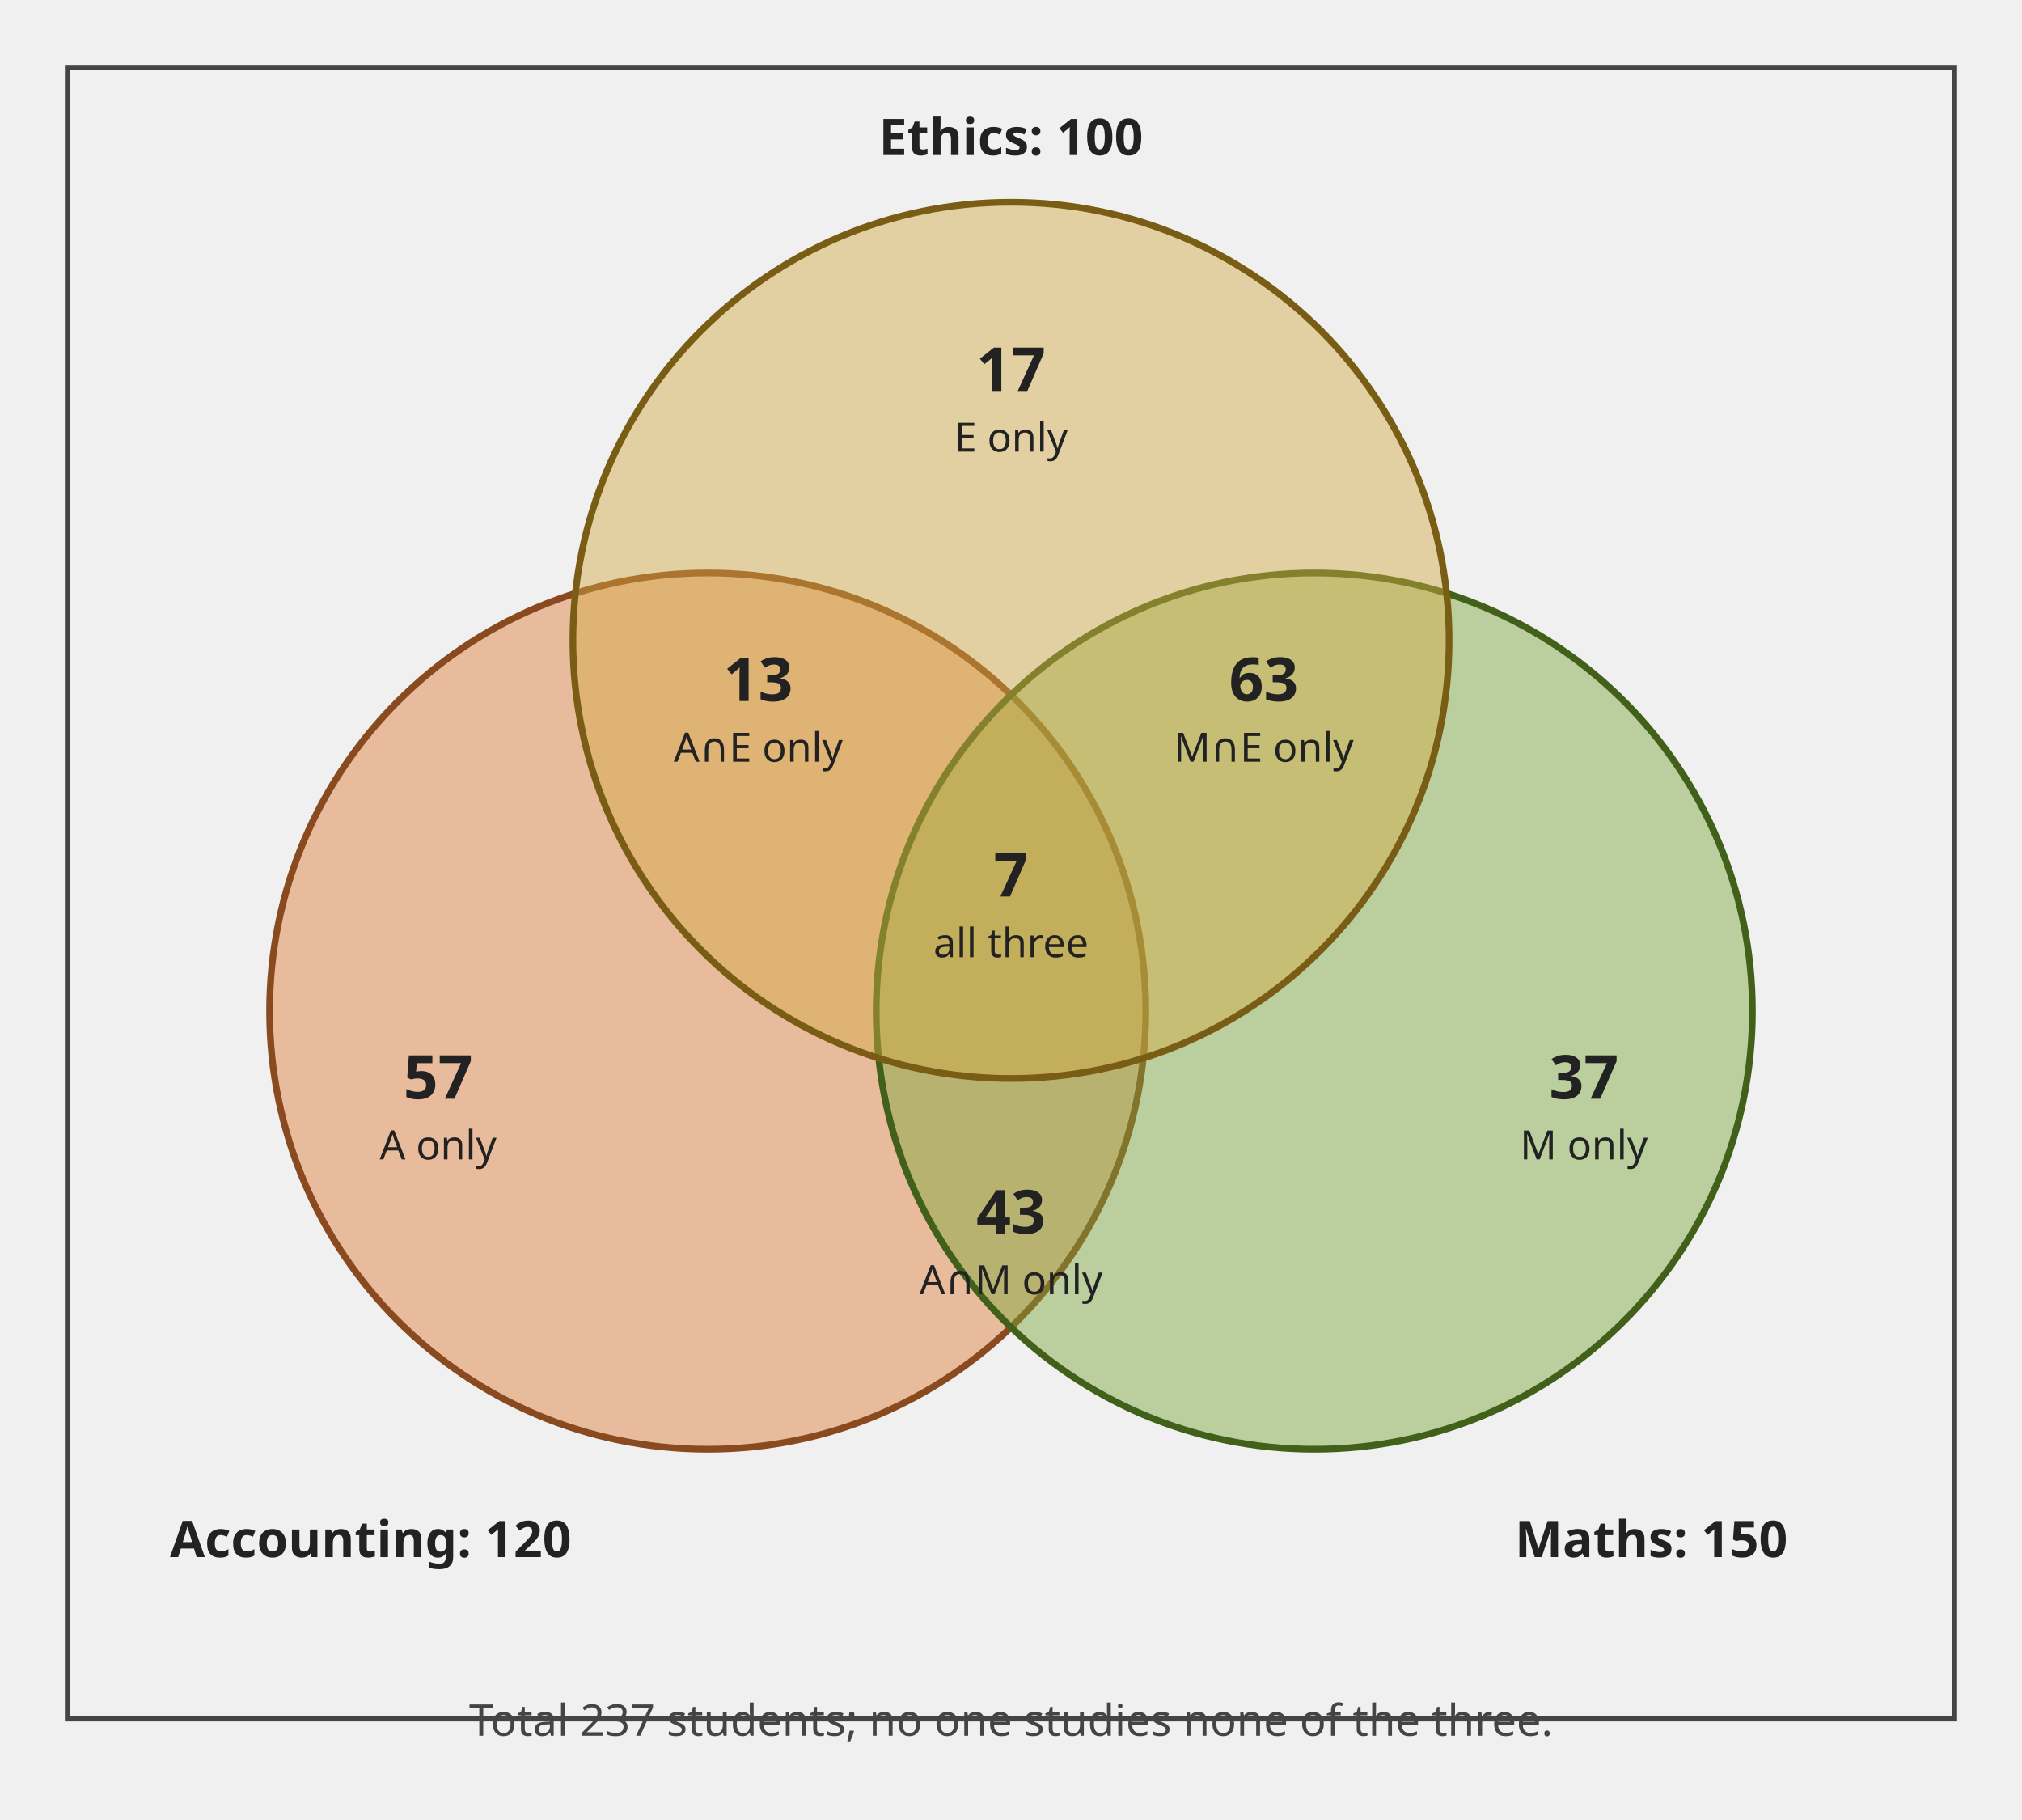
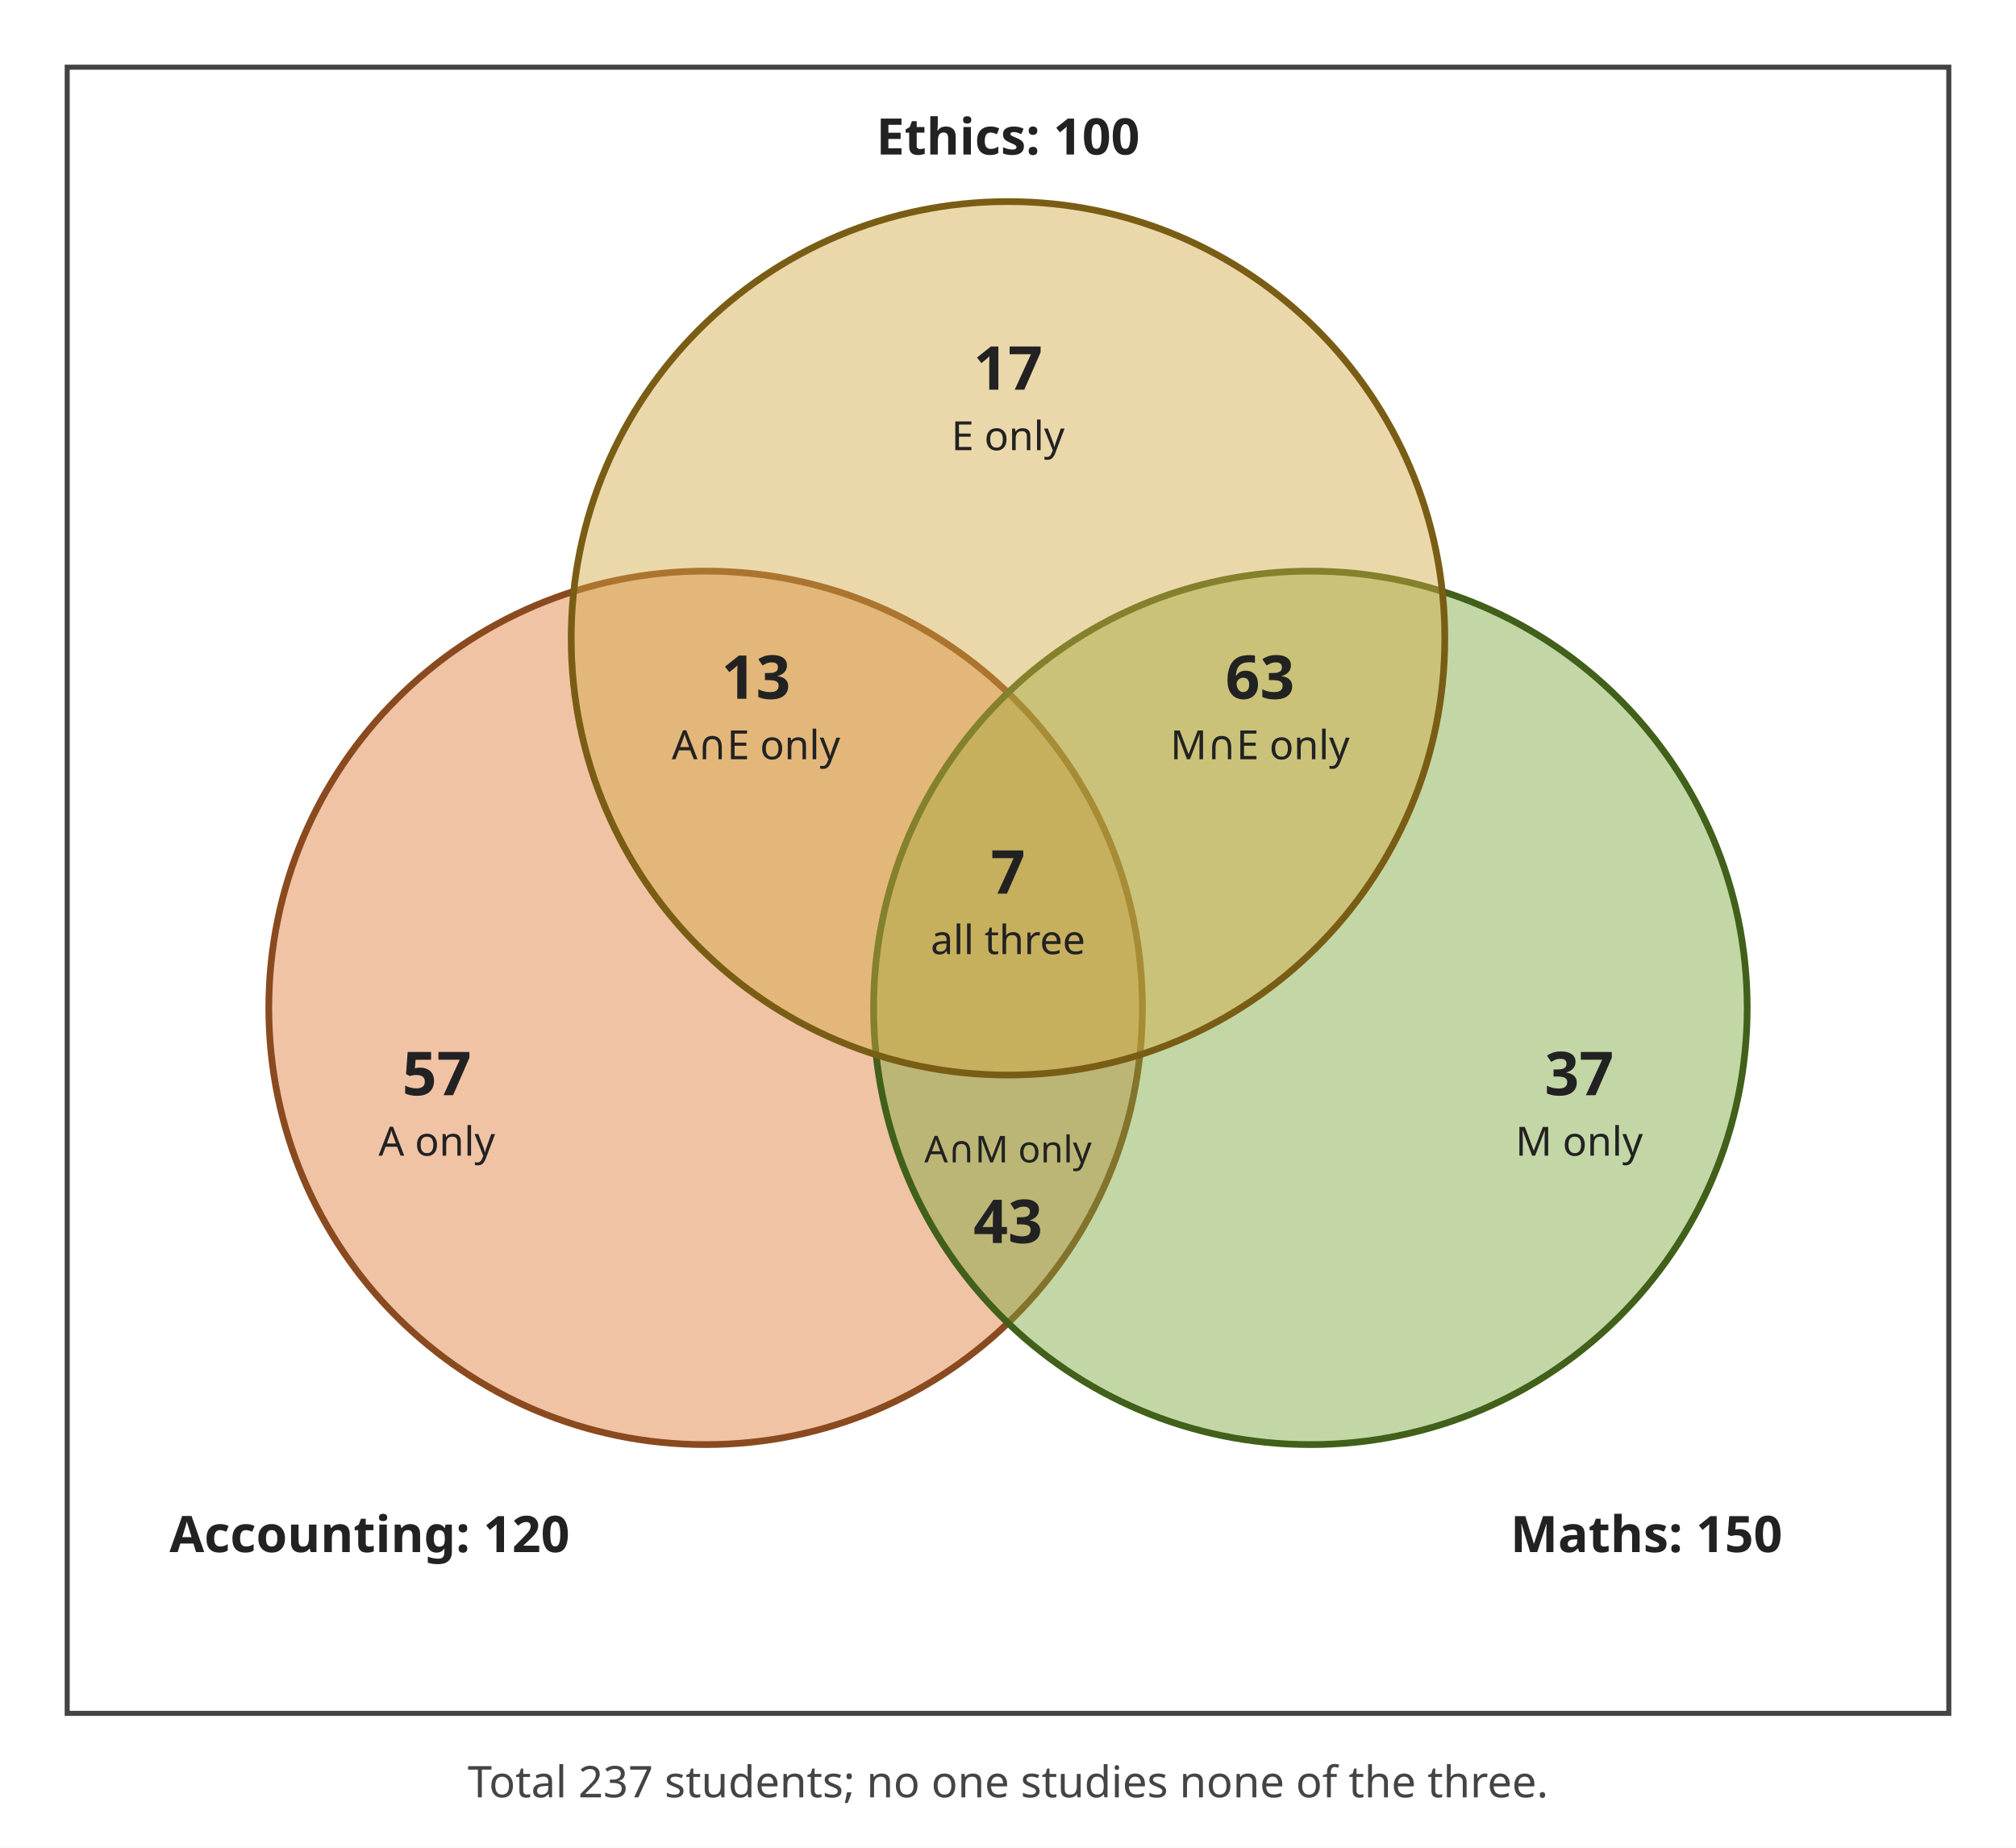
- <svg xmlns="http://www.w3.org/2000/svg" viewBox="0 0 600 540" width="600" height="540" font-family="sans-serif">
+ <svg xmlns="http://www.w3.org/2000/svg" viewBox="0 0 600 550" width="600" height="550" font-family="sans-serif">
+   <rect width="600" height="550" fill="#ffffff" />
  <rect x="20" y="20" width="560" height="490" fill="none" stroke="#444" stroke-width="1.5" />
  <circle cx="210" cy="300" r="130" fill="#e07b39" fill-opacity="0.45" stroke="#8a4a1f" stroke-width="2" />
  <circle cx="390" cy="300" r="130" fill="#7aa83a" fill-opacity="0.45" stroke="#41601a" stroke-width="2" />
  <circle cx="300" cy="190" r="130" fill="#d4a944" fill-opacity="0.45" stroke="#7a5d14" stroke-width="2" />
  <g fill="#222" text-anchor="middle">
    <text x="130" y="326" font-size="18" font-weight="bold">57</text>
    <text x="130" y="344" font-size="12">A only</text>
    <text x="470" y="326" font-size="18" font-weight="bold">37</text>
    <text x="470" y="344" font-size="12">M only</text>
    <text x="300" y="116" font-size="18" font-weight="bold">17</text>
    <text x="300" y="134" font-size="12">E only</text>
    <text x="225" y="208" font-size="18" font-weight="bold">13</text>
    <text x="225" y="226" font-size="12">A∩E only</text>
    <text x="375" y="208" font-size="18" font-weight="bold">63</text>
    <text x="375" y="226" font-size="12">M∩E only</text>
-     <text x="300" y="366" font-size="18" font-weight="bold">43</text>
-     <text x="300" y="384" font-size="12">A∩M only</text>
+     <text x="300" y="346" font-size="11">A∩M only</text>
+     <text x="300" y="370" font-size="18" font-weight="bold">43</text>
    <text x="300" y="266" font-size="18" font-weight="bold">7</text>
    <text x="300" y="284" font-size="12">all three</text>
  </g>
  <g font-size="15" font-weight="bold" fill="#222" text-anchor="middle">
    <text x="110" y="462">Accounting: 120</text>
    <text x="490" y="462">Maths: 150</text>
    <text x="300" y="46">Ethics: 100</text>
  </g>
-   <text x="300" y="515" font-size="13" fill="#444" text-anchor="middle">Total 237 students; no one studies none of the three.</text>
+   <text x="300" y="535" font-size="13" fill="#444" text-anchor="middle">Total 237 students; no one studies none of the three.</text>
</svg>
